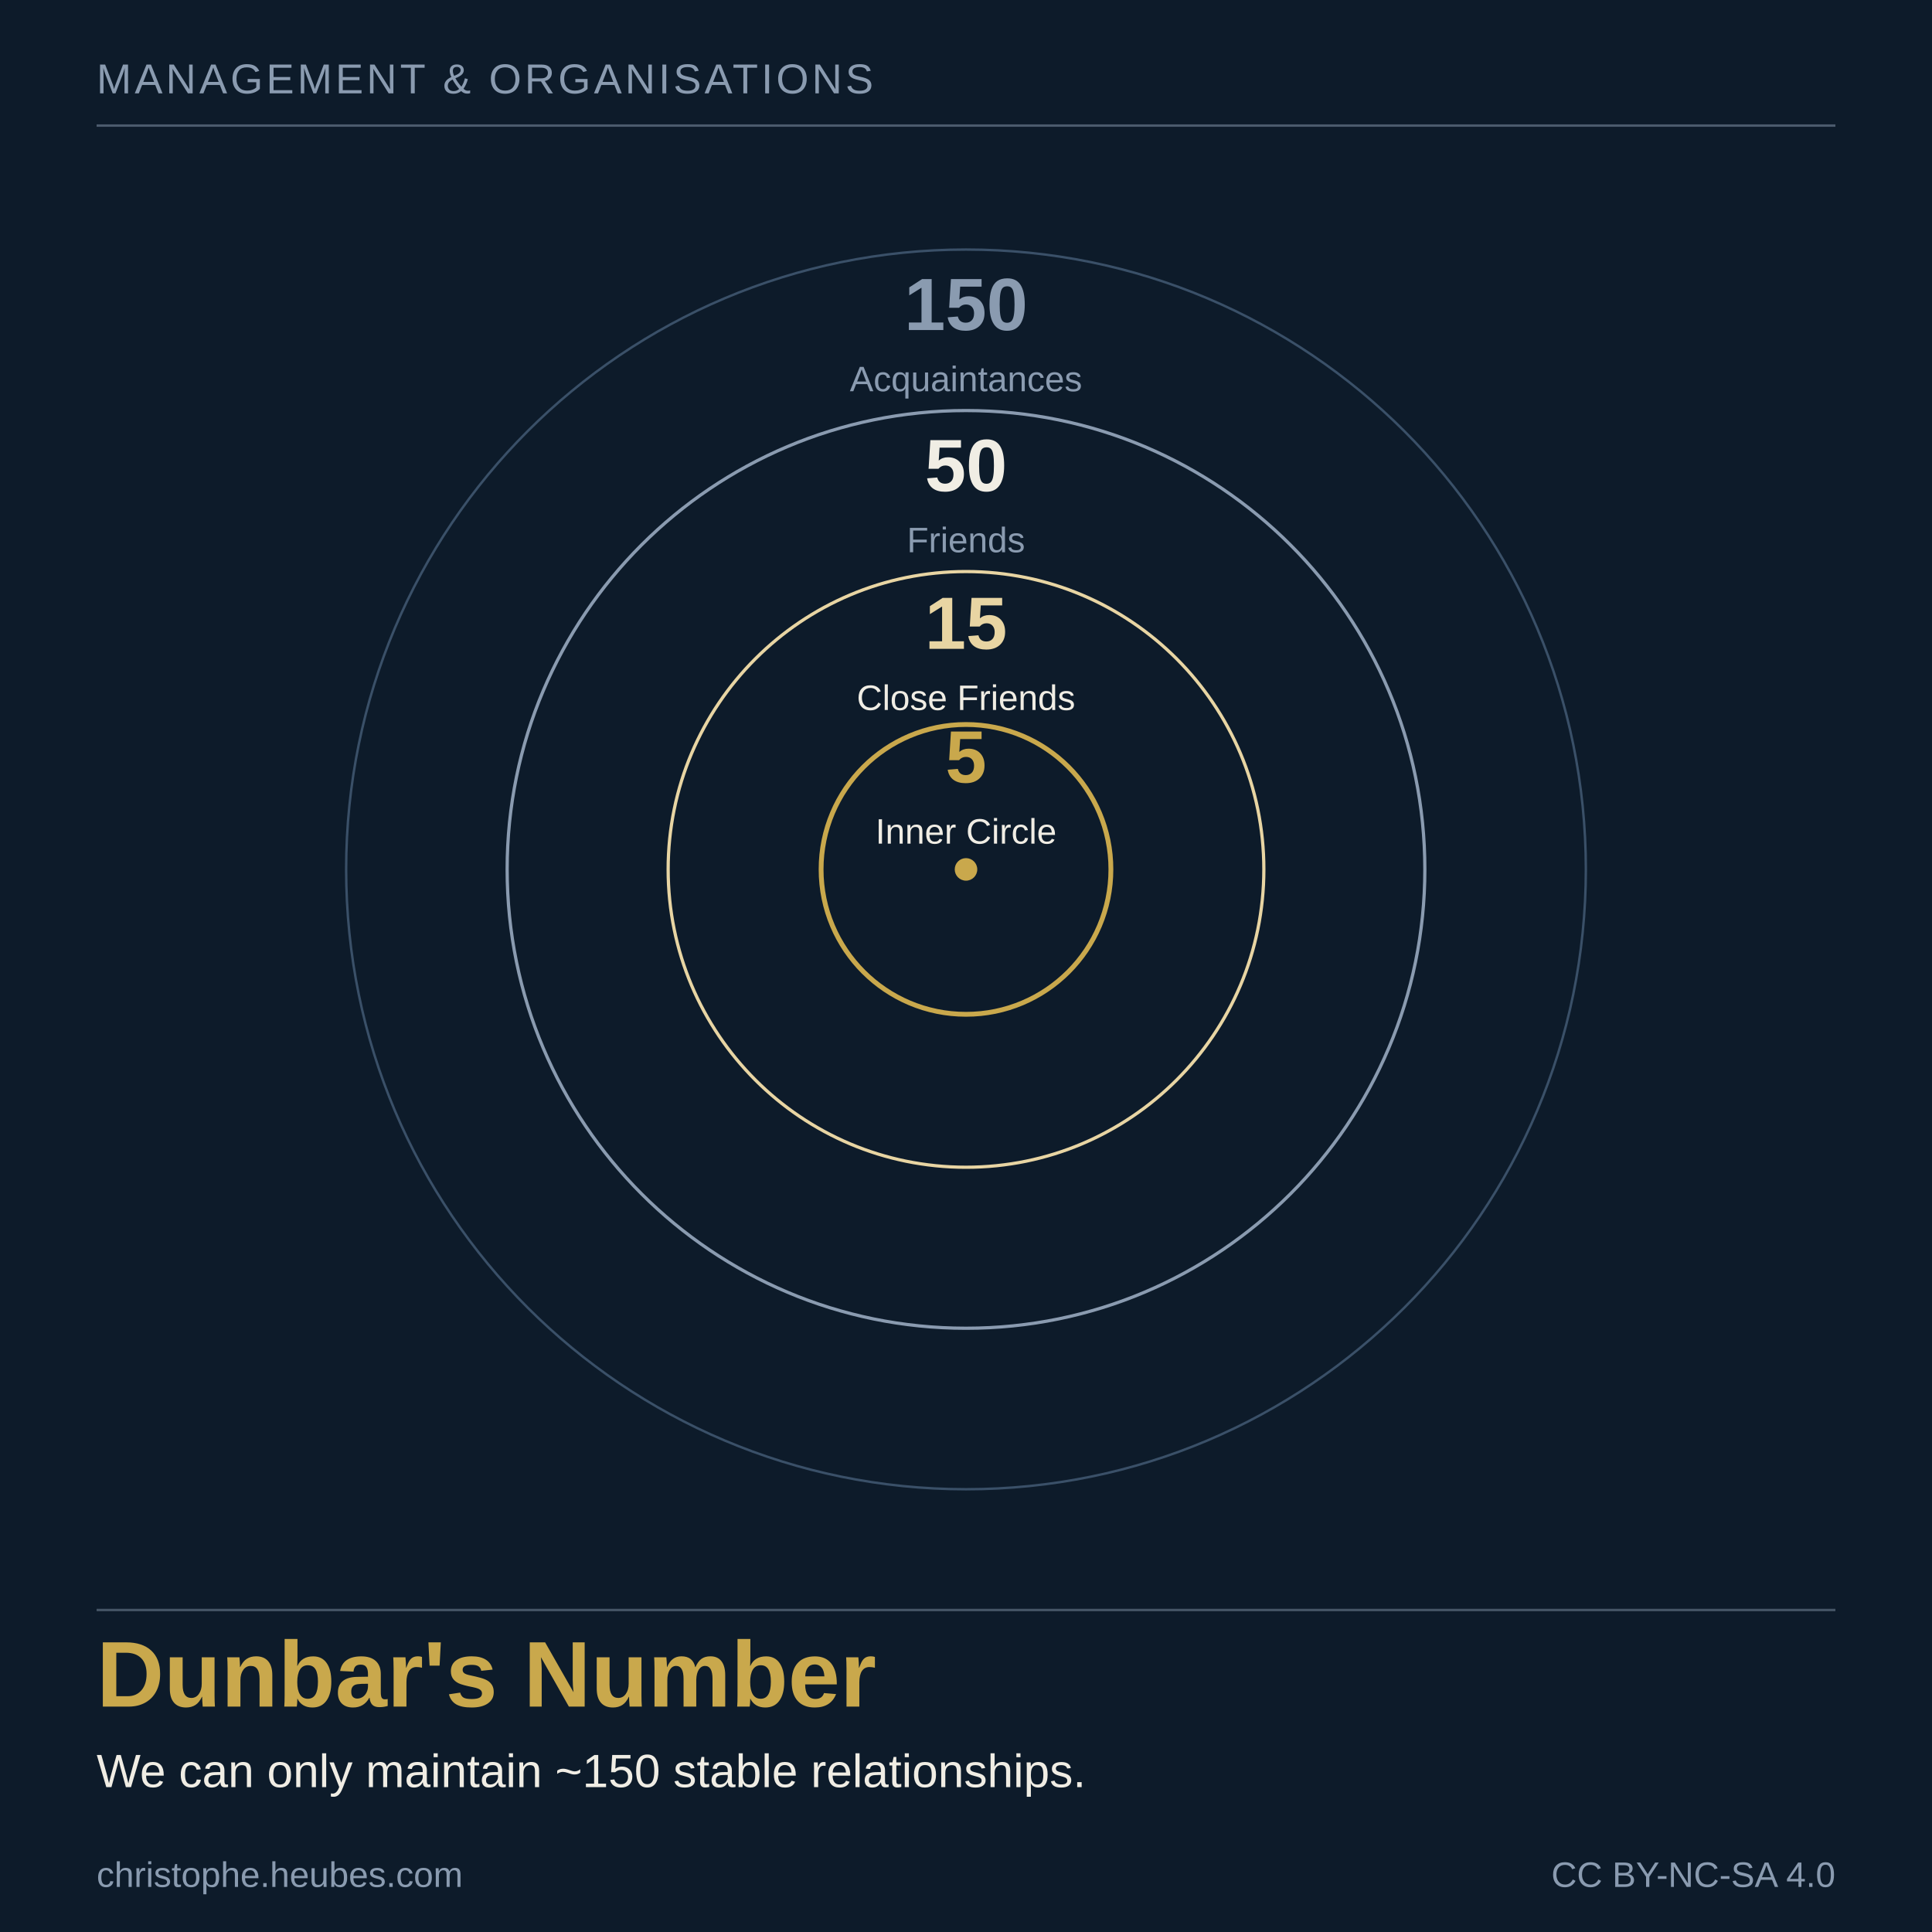
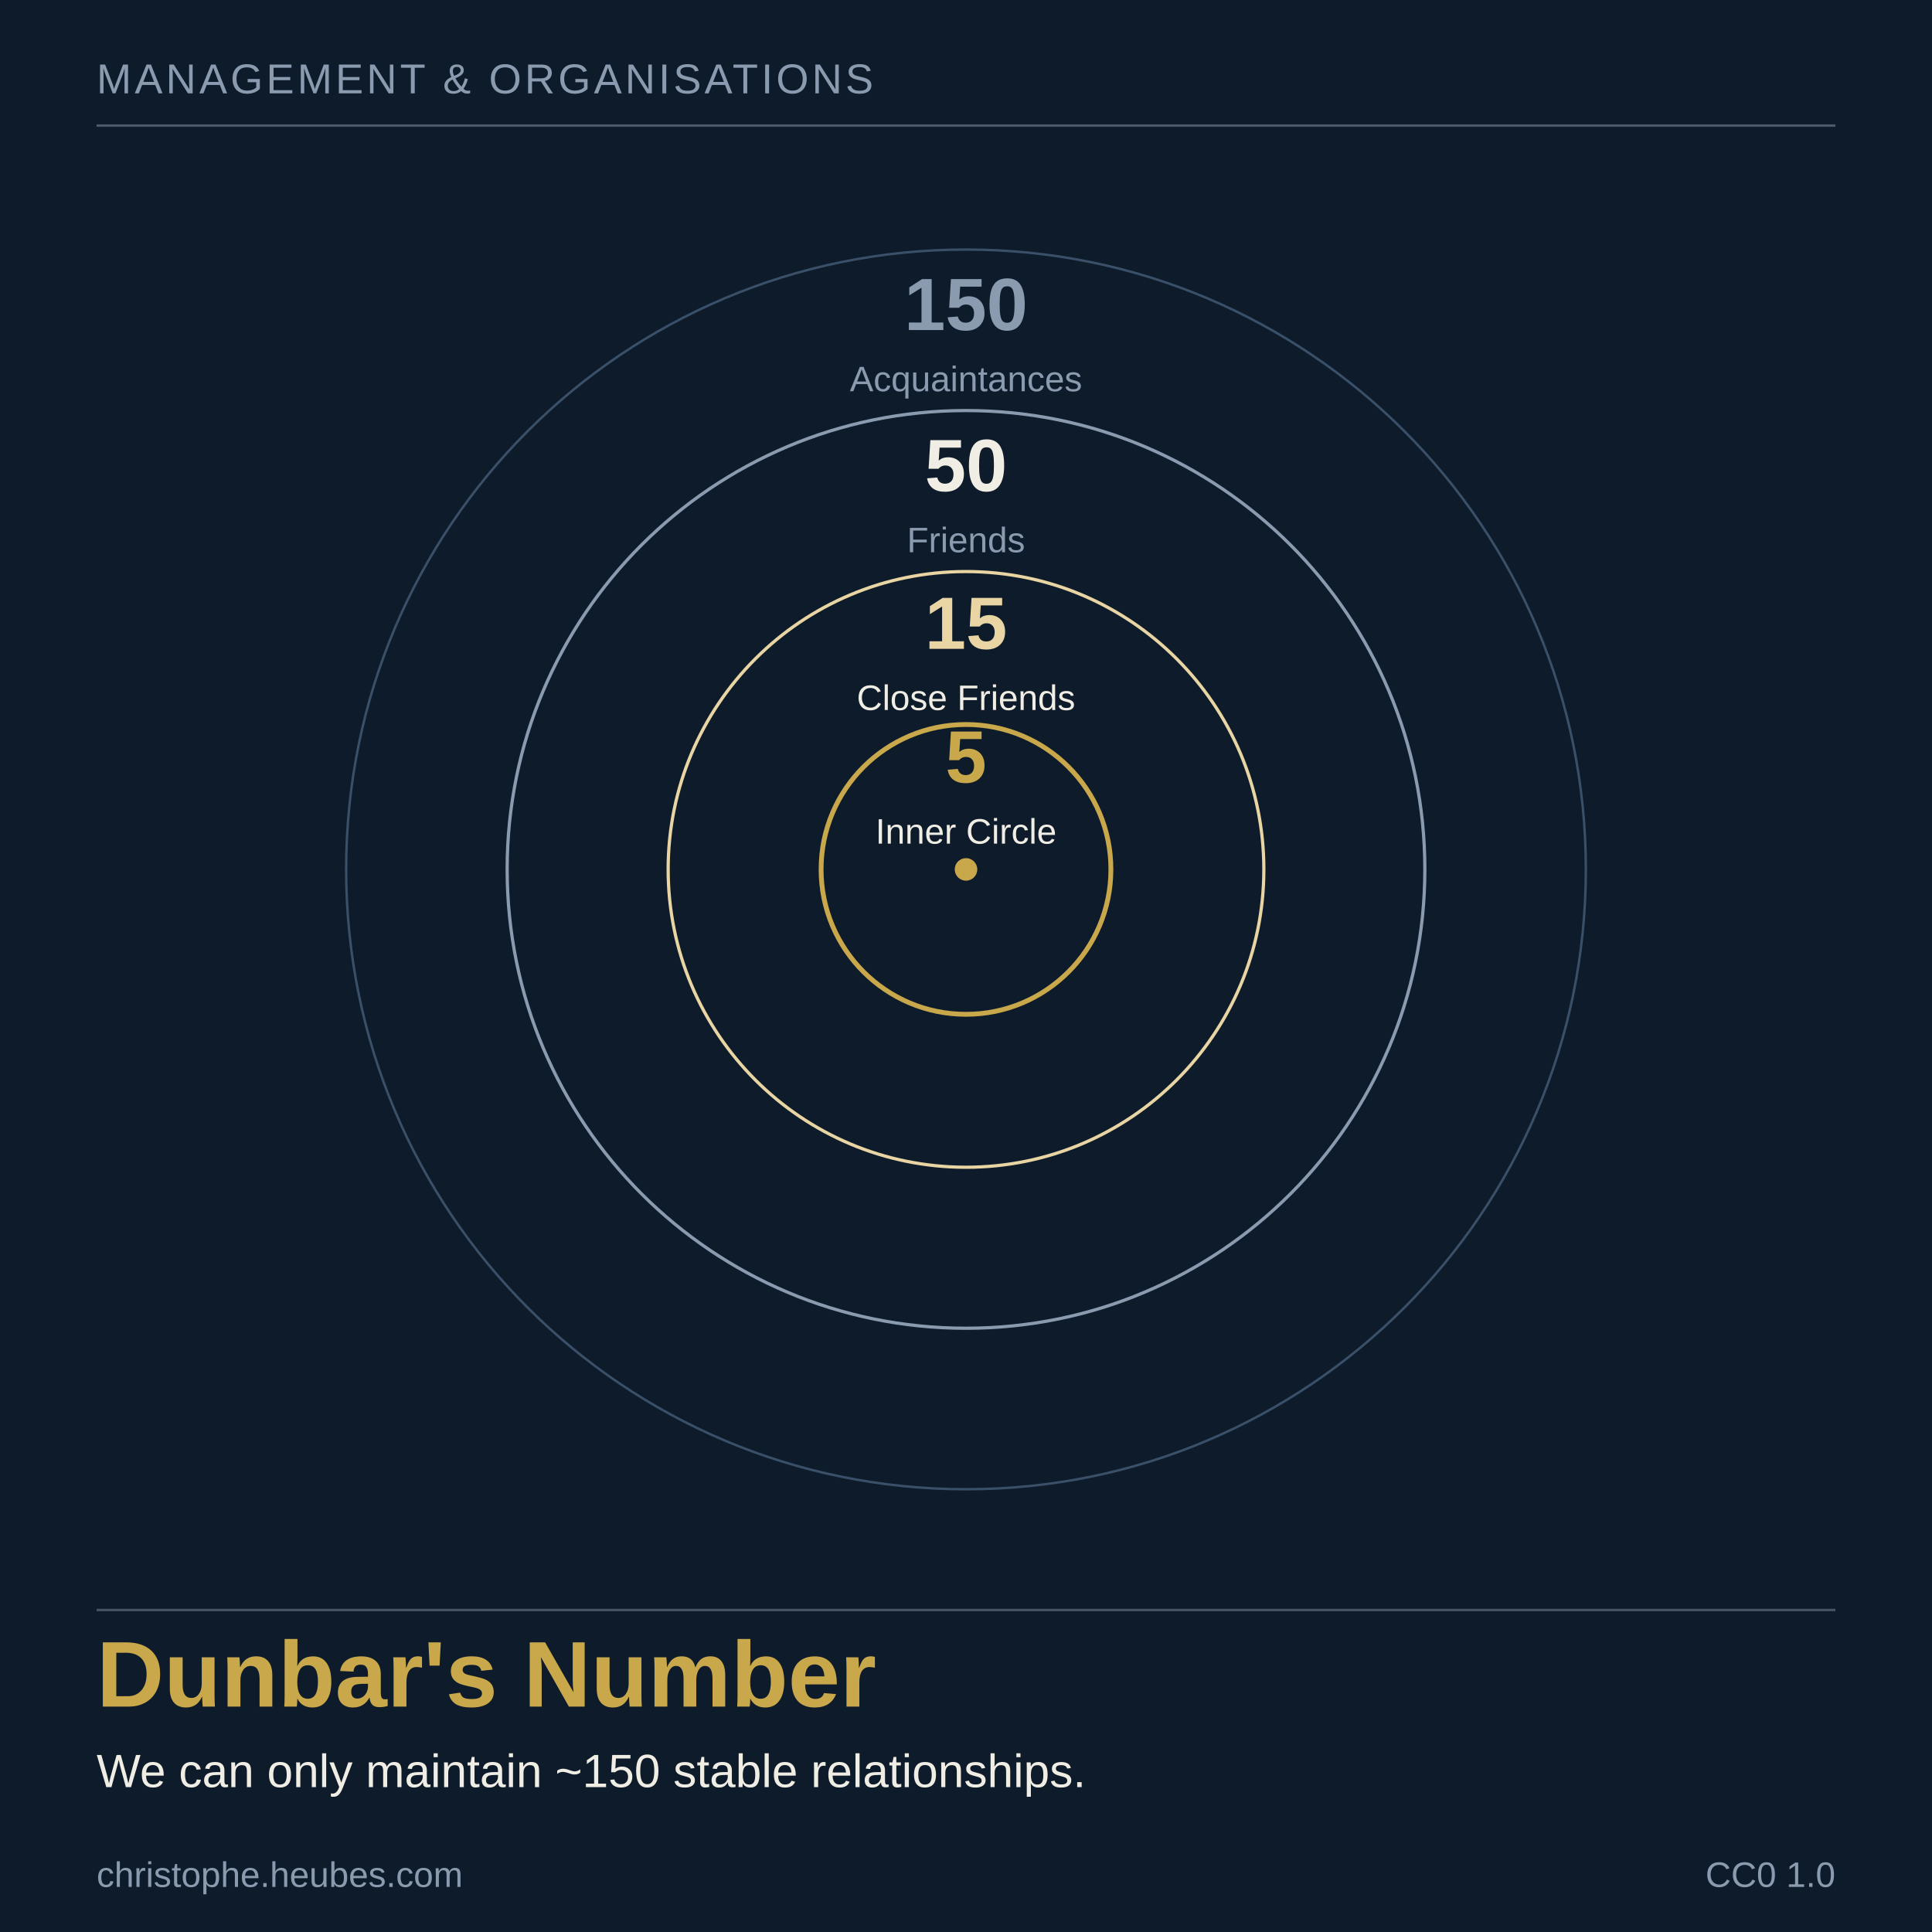
<svg xmlns="http://www.w3.org/2000/svg" viewBox="0 0 1200 1200" width="1200" height="1200">
  <rect width="1200" height="1200" fill="#0D1B2A" />
  <text x="60" y="58" font-family="'Ubuntu', 'Helvetica Neue', Arial, sans-serif" font-weight="500" font-size="26" fill="#8A9BB0" letter-spacing="2">MANAGEMENT &amp; ORGANISATIONS</text>
  <line x1="60" y1="78" x2="1140" y2="78" stroke="#8A9BB0" stroke-width="1.5" opacity="0.5" />
  <g transform="translate(0,0)">
    <circle cx="600" cy="540" r="385" fill="#0D1B2A" stroke="#3a5068" stroke-width="1.5" />
    <circle cx="600" cy="540" r="285" fill="#0D1B2A" stroke="#8A9BB0" stroke-width="2" />
    <circle cx="600" cy="540" r="185" fill="#0D1B2A" stroke="#E8D5A3" stroke-width="2" />
    <circle cx="600" cy="540" r="90" fill="#0D1B2A" stroke="#C9A84C" stroke-width="3" />
    <circle cx="600" cy="540" r="7" fill="#C9A84C" />
    <text x="600" y="205" text-anchor="middle" font-family="'Ubuntu', 'Helvetica Neue', Arial, sans-serif" font-weight="700" font-size="46" fill="#8A9BB0">150</text>
    <text x="600" y="243" text-anchor="middle" font-family="'Ubuntu', 'Helvetica Neue', Arial, sans-serif" font-weight="400" font-size="22" fill="#8A9BB0">Acquaintances</text>
    <text x="600" y="305" text-anchor="middle" font-family="'Ubuntu', 'Helvetica Neue', Arial, sans-serif" font-weight="700" font-size="46" fill="#F0EDE4">50</text>
    <text x="600" y="343" text-anchor="middle" font-family="'Ubuntu', 'Helvetica Neue', Arial, sans-serif" font-weight="400" font-size="22" fill="#8A9BB0">Friends</text>
    <text x="600" y="403" text-anchor="middle" font-family="'Ubuntu', 'Helvetica Neue', Arial, sans-serif" font-weight="700" font-size="46" fill="#E8D5A3">15</text>
    <text x="600" y="441" text-anchor="middle" font-family="'Ubuntu', 'Helvetica Neue', Arial, sans-serif" font-weight="400" font-size="22" fill="#F0EDE4">Close Friends</text>
    <text x="600" y="486" text-anchor="middle" font-family="'Ubuntu', 'Helvetica Neue', Arial, sans-serif" font-weight="700" font-size="46" fill="#C9A84C">5</text>
    <text x="600" y="524" text-anchor="middle" font-family="'Ubuntu', 'Helvetica Neue', Arial, sans-serif" font-weight="400" font-size="22" fill="#F0EDE4">Inner Circle</text>
  </g>
  <line x1="60" y1="1000" x2="1140" y2="1000" stroke="#8A9BB0" stroke-width="1.5" opacity="0.45" />
  <text x="60" y="1060" font-family="'Ubuntu', 'Helvetica Neue', Arial, sans-serif" font-weight="700" font-size="58" fill="#C9A84C">Dunbar's Number</text>
  <text x="60" y="1110" font-family="'Ubuntu', 'Helvetica Neue', Arial, sans-serif" font-weight="400" font-size="29" fill="#F0EDE4">We can only maintain ~150 stable relationships.</text>
  <text x="60" y="1172" font-family="'Ubuntu', 'Helvetica Neue', Arial, sans-serif" font-weight="400" font-size="22" fill="#8A9BB0">christophe.heubes.com</text>
-   <text x="1140" y="1172" text-anchor="end" font-family="'Ubuntu', 'Helvetica Neue', Arial, sans-serif" font-weight="400" font-size="22" fill="#8A9BB0">CC BY-NC-SA 4.0</text>
+   <text x="1140" y="1172" text-anchor="end" font-family="'Ubuntu', 'Helvetica Neue', Arial, sans-serif" font-weight="400" font-size="22" fill="#8A9BB0">CC0 1.0</text>
</svg>
